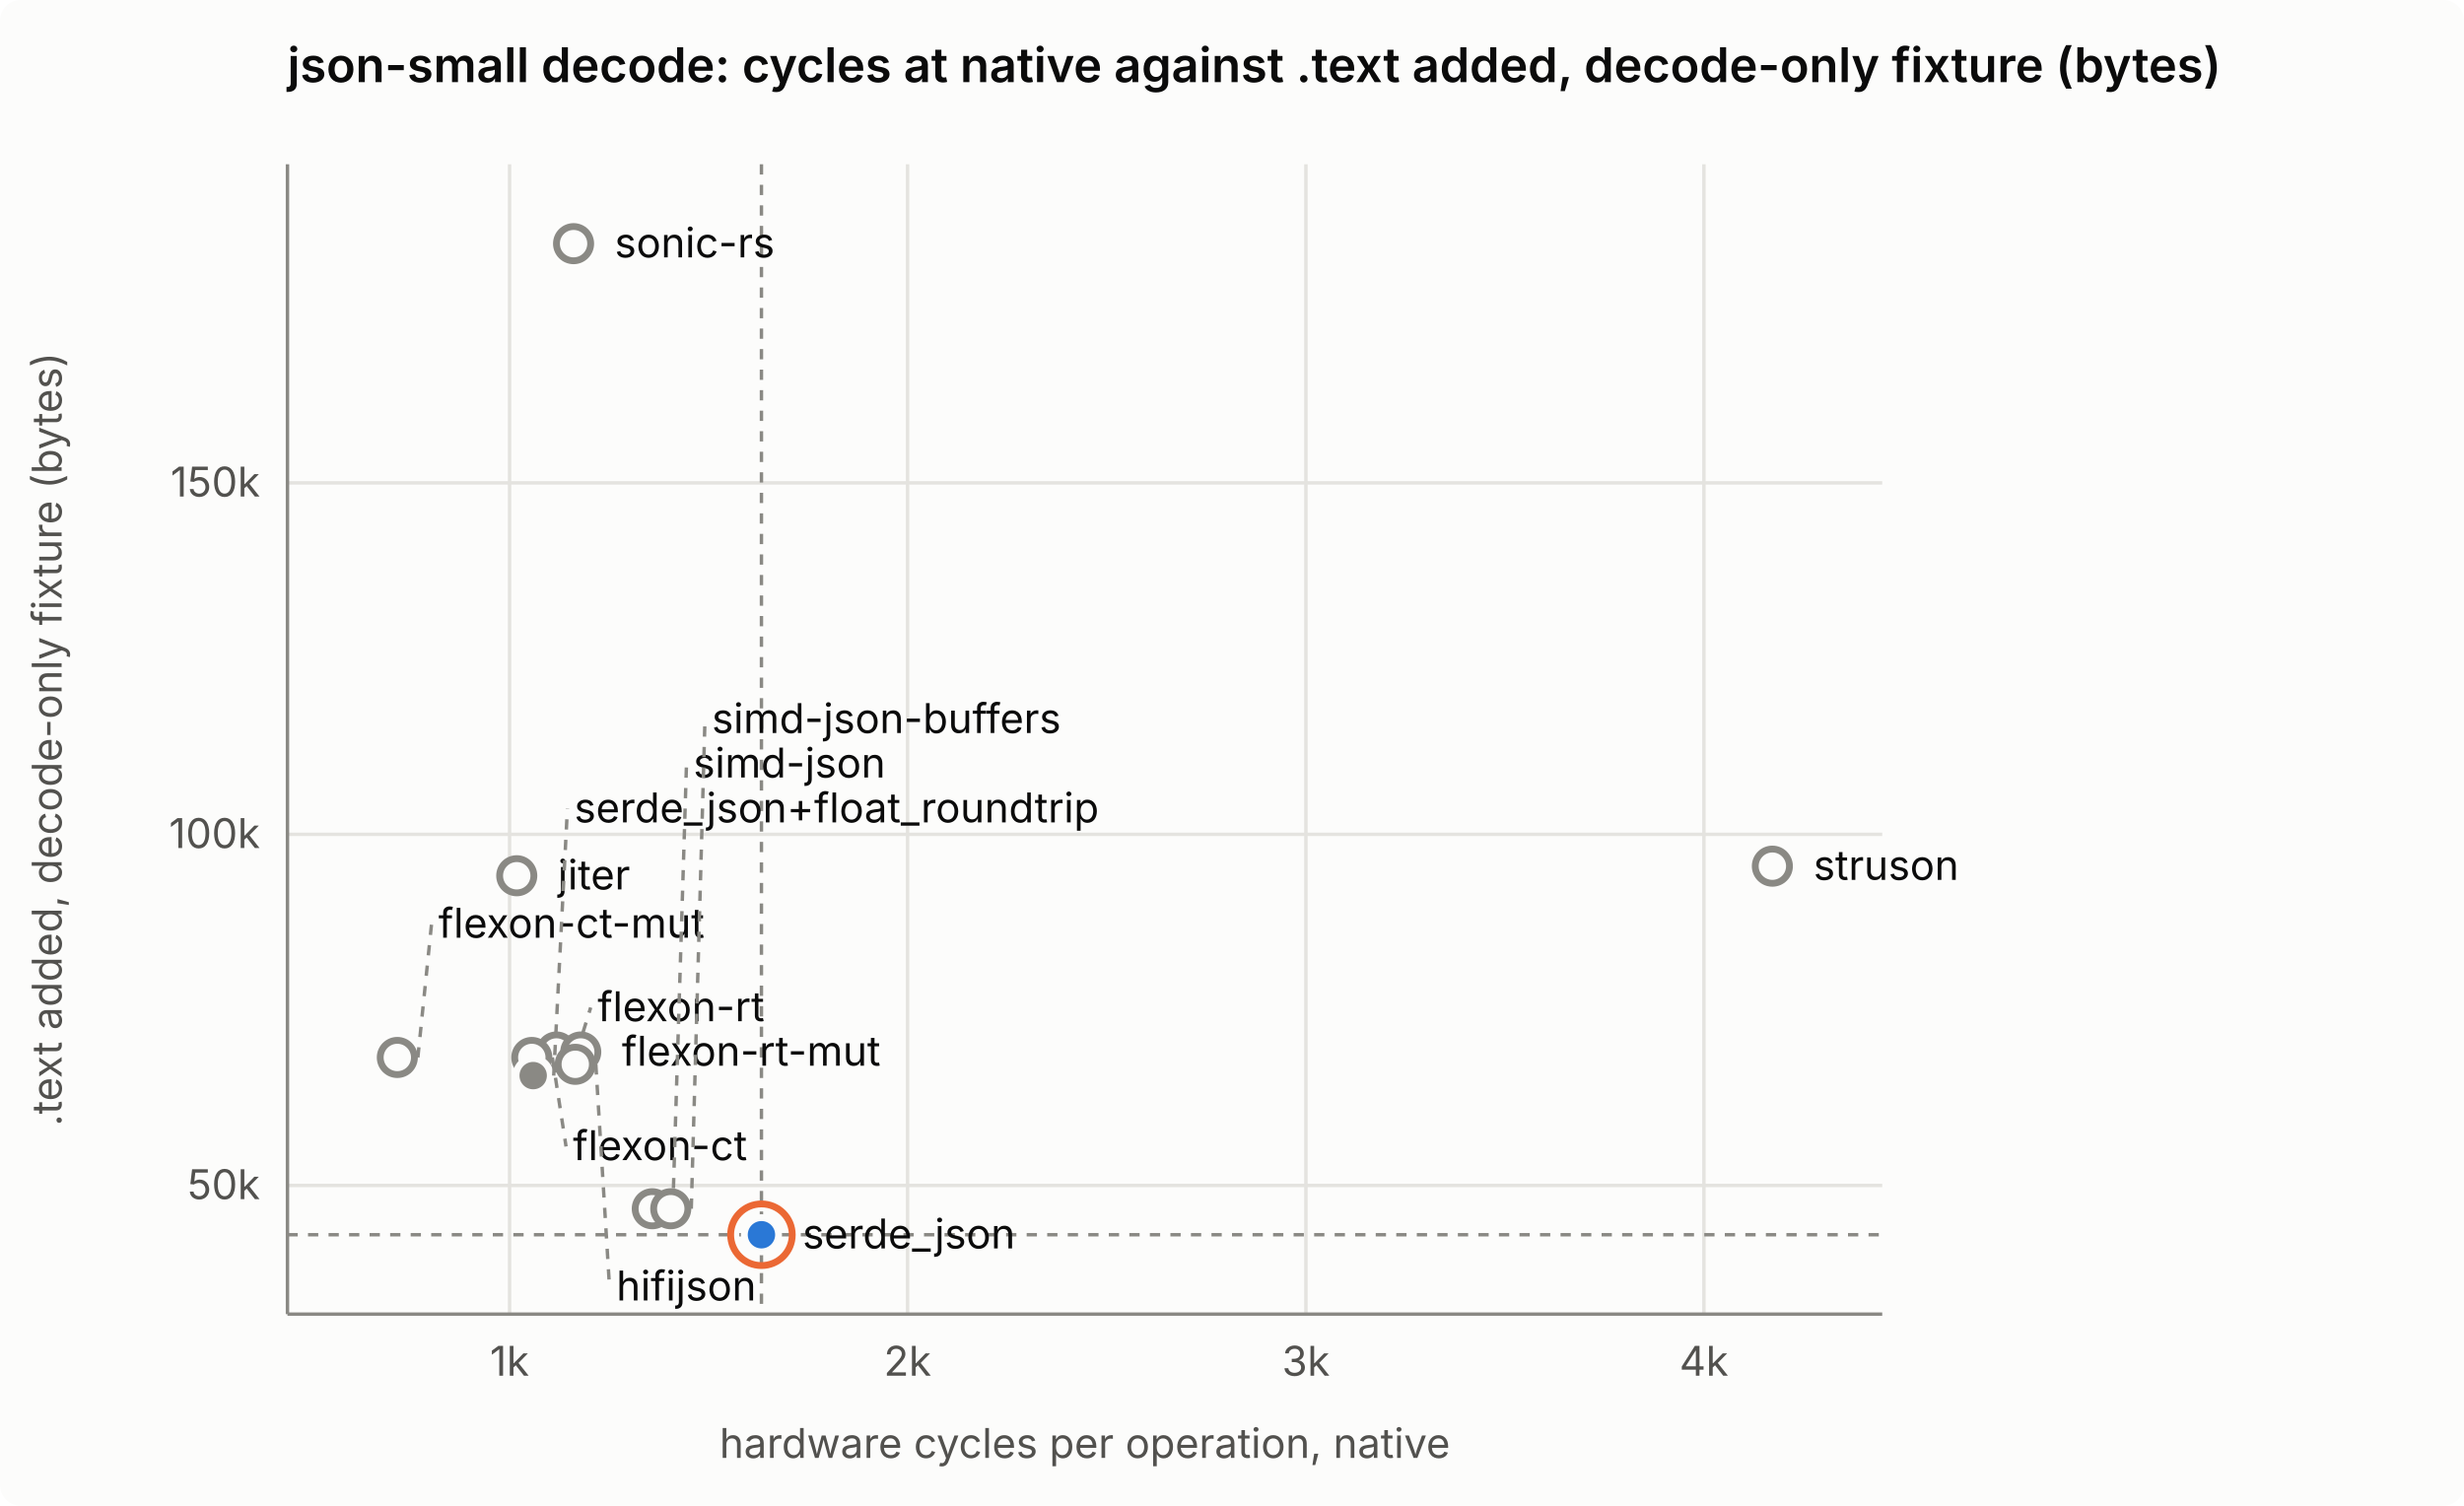
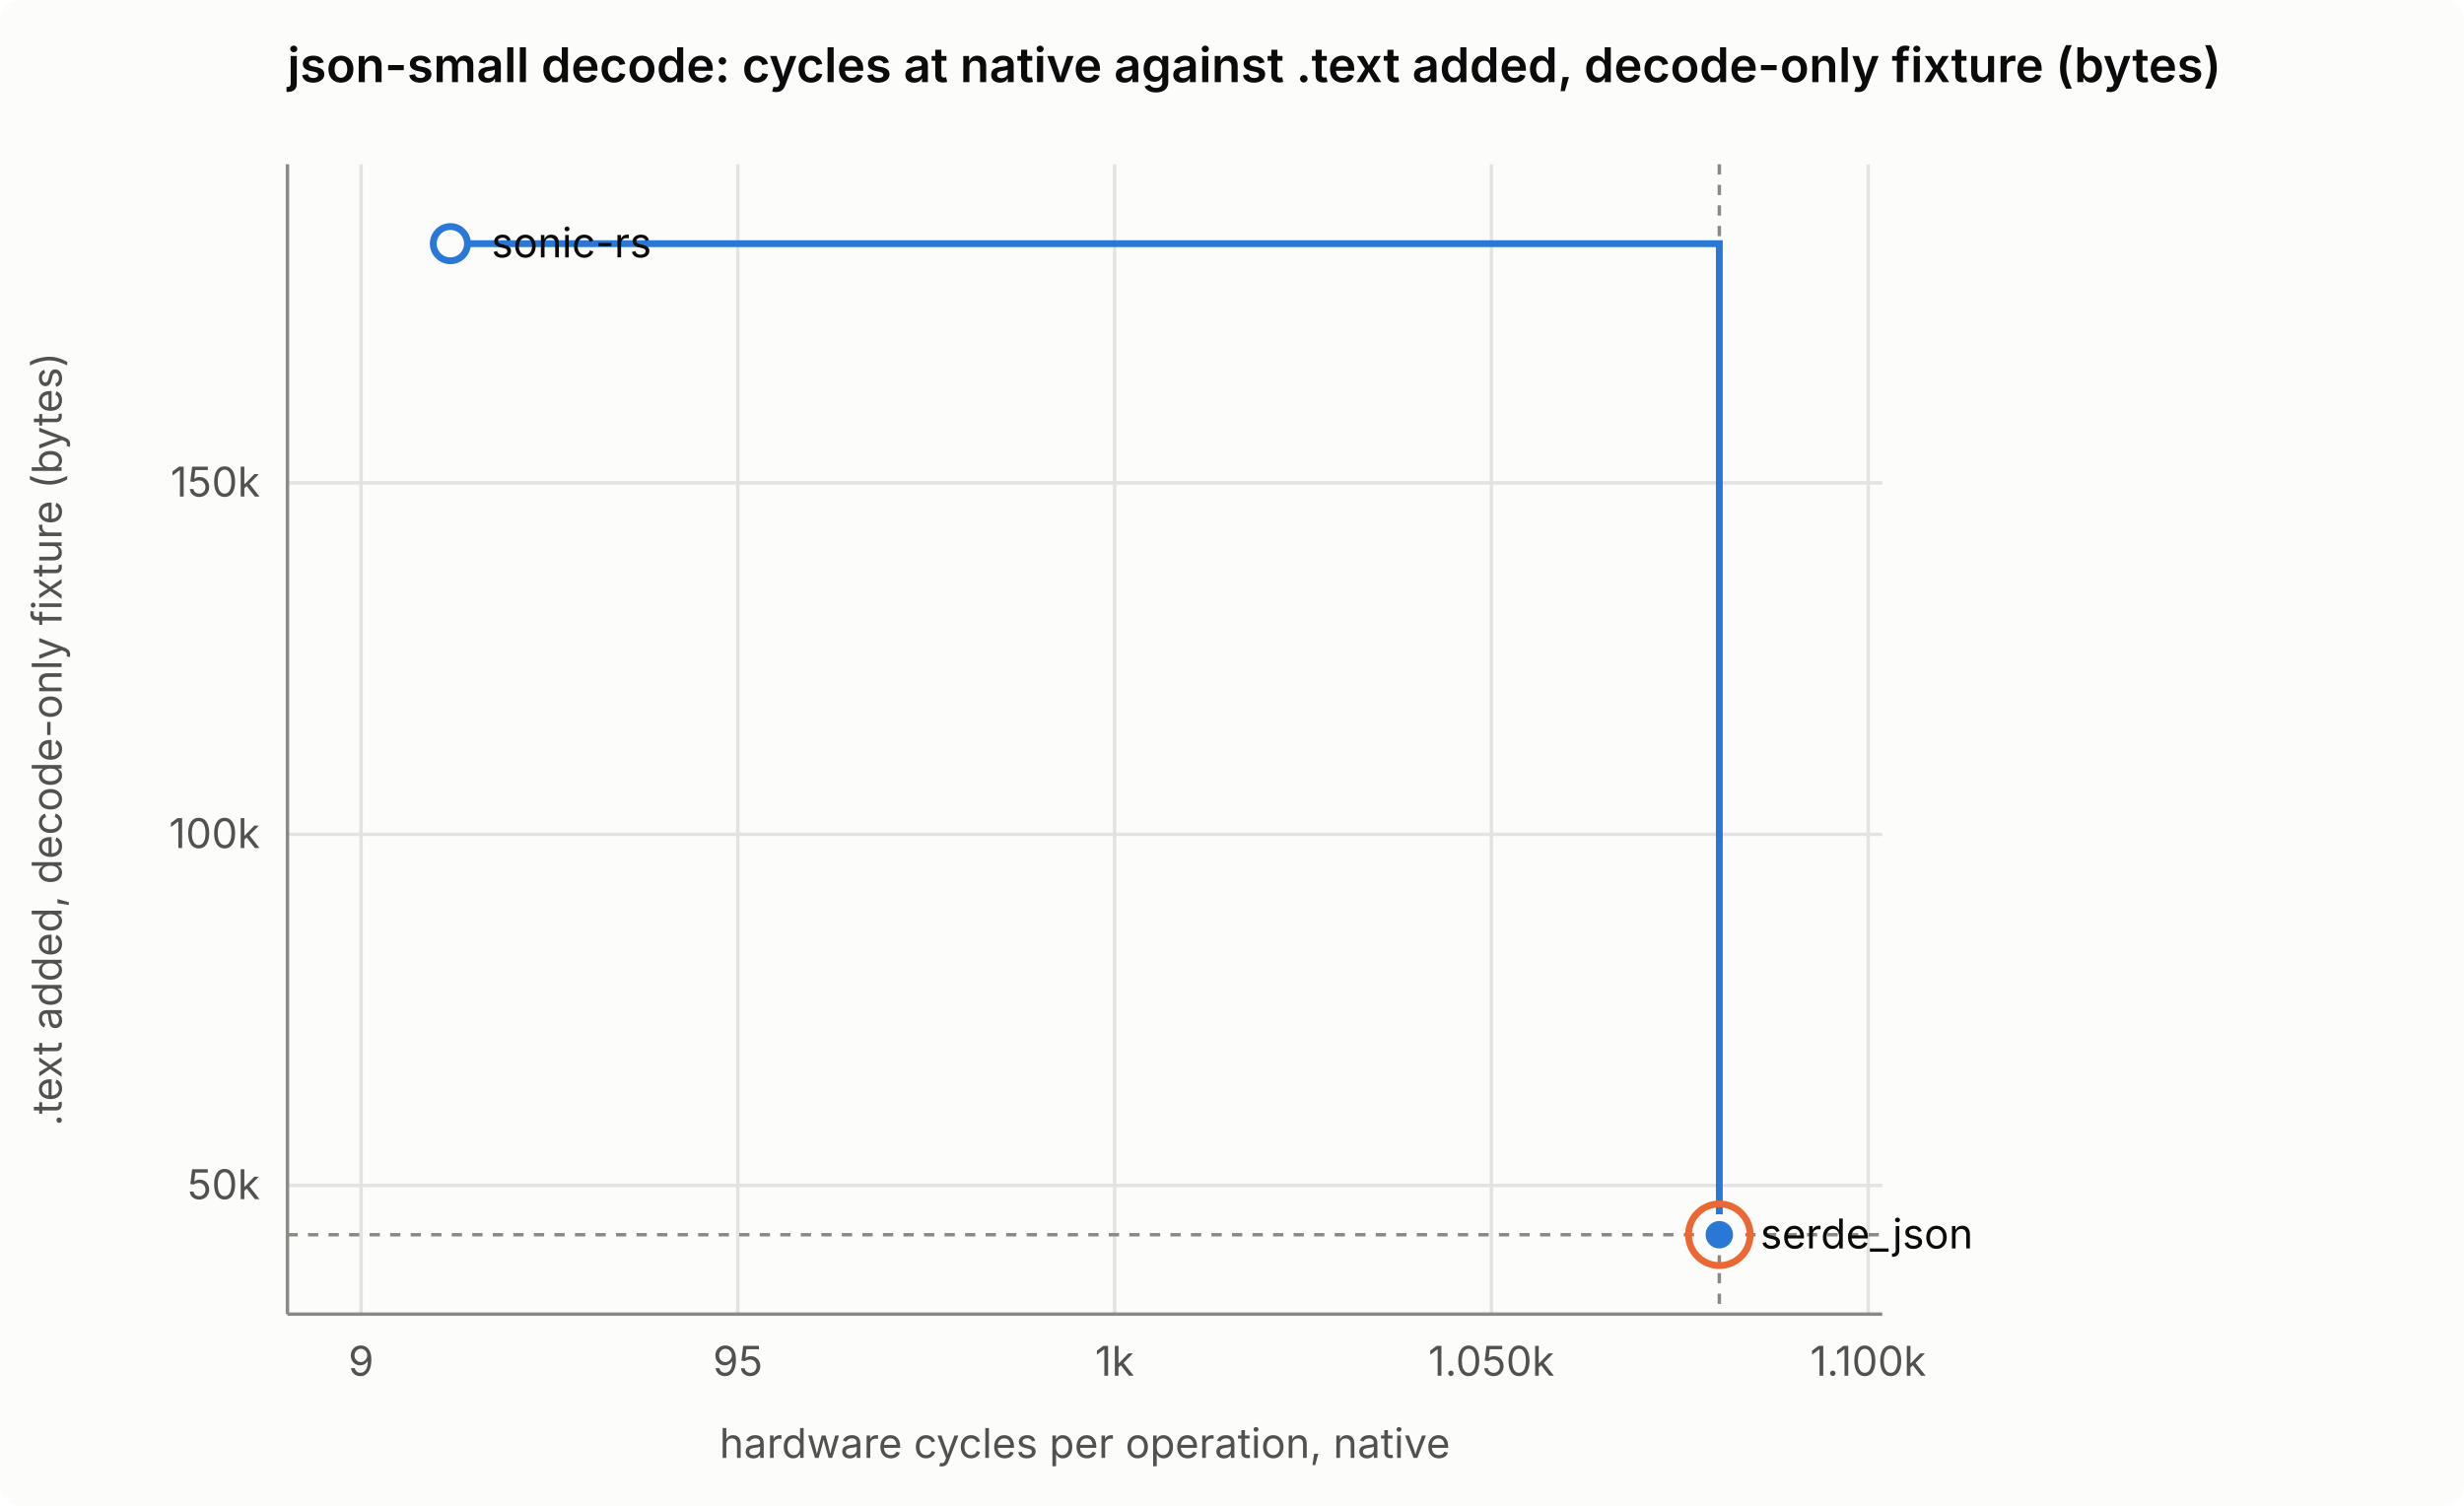
<svg xmlns="http://www.w3.org/2000/svg" viewBox="0 0 720 440" width="720" height="440" role="img" aria-label="json-small decode: cycles at native against .text added, decode-only fixture (bytes)">
  <style>
.bg{fill:#fcfcfb}.ink{fill:#0b0b0b}.ink2{fill:#52514e}.grid{stroke:#e4e3df;stroke-width:1}
.axis{stroke:#8a8984;stroke-width:1}.ref{stroke:#8a8984;stroke-width:1;stroke-dasharray:3 3}
.front{stroke:#2a78d6;stroke-width:2;fill:none}.weighed{stroke:#eb6834;stroke-width:2;fill:none;stroke-dasharray:6 4}
.on{fill:#2a78d6;stroke:#fcfcfb;stroke-width:2}.off{fill:#8a8984;stroke:#fcfcfb;stroke-width:2}
.on.hollow{fill:#fcfcfb;stroke:#2a78d6}.off.hollow{fill:#fcfcfb;stroke:#8a8984}
.ring{fill:none;stroke:#eb6834;stroke-width:2}
text{font-family:system-ui,-apple-system,'Segoe UI',sans-serif;font-size:12px}
.title{font-size:14px;font-weight:600}
@media (prefers-color-scheme:dark){
.bg{fill:#1a1a19}.ink{fill:#f0efec}.ink2{fill:#c3c2b7}.grid{stroke:#2e2e2c}.axis,.ref{stroke:#7a7974}
.front{stroke:#3987e5}.weighed{stroke:#d95926}.on{fill:#3987e5;stroke:#1a1a19}.off{fill:#7a7974;stroke:#1a1a19}
.on.hollow{fill:#1a1a19;stroke:#3987e5}.off.hollow{fill:#1a1a19;stroke:#7a7974}.ring{stroke:#d95926}}
</style>
  <rect class="bg" width="720" height="440" rx="6" />
  <text class="ink title" x="84" y="24">json-small decode: cycles at native against .text added, decode-only fixture (bytes)</text>
-   <line class="grid" x1="148.9" y1="48" x2="148.9" y2="384.0" />
-   <text class="ink2" x="148.9" y="402.0" text-anchor="middle">1k</text>
-   <line class="grid" x1="265.2" y1="48" x2="265.2" y2="384.0" />
-   <text class="ink2" x="265.2" y="402.0" text-anchor="middle">2k</text>
-   <line class="grid" x1="381.6" y1="48" x2="381.6" y2="384.0" />
-   <text class="ink2" x="381.6" y="402.0" text-anchor="middle">3k</text>
-   <line class="grid" x1="497.9" y1="48" x2="497.9" y2="384.0" />
-   <text class="ink2" x="497.9" y="402.0" text-anchor="middle">4k</text>
+   <line class="grid" x1="105.5" y1="48" x2="105.5" y2="384.0" />
+   <text class="ink2" x="105.5" y="402.0" text-anchor="middle">9</text>
+   <line class="grid" x1="215.6" y1="48" x2="215.6" y2="384.0" />
+   <text class="ink2" x="215.6" y="402.0" text-anchor="middle">95</text>
+   <line class="grid" x1="325.7" y1="48" x2="325.7" y2="384.0" />
+   <text class="ink2" x="325.7" y="402.0" text-anchor="middle">1k</text>
+   <line class="grid" x1="435.8" y1="48" x2="435.8" y2="384.0" />
+   <text class="ink2" x="435.8" y="402.0" text-anchor="middle">1.050k</text>
+   <line class="grid" x1="545.9" y1="48" x2="545.9" y2="384.0" />
+   <text class="ink2" x="545.9" y="402.0" text-anchor="middle">1.100k</text>
  <line class="grid" x1="84" y1="346.4" x2="550.0" y2="346.4" />
  <text class="ink2" x="76.0" y="350.4" text-anchor="end">50k</text>
  <line class="grid" x1="84" y1="243.8" x2="550.0" y2="243.8" />
  <text class="ink2" x="76.0" y="247.8" text-anchor="end">100k</text>
  <line class="grid" x1="84" y1="141.1" x2="550.0" y2="141.1" />
  <text class="ink2" x="76.0" y="145.1" text-anchor="end">150k</text>
  <line class="axis" x1="84" y1="384.0" x2="550.0" y2="384.0" />
  <line class="axis" x1="84" y1="48" x2="84" y2="384.0" />
  <text class="ink2" x="317.0" y="426.0" text-anchor="middle">hardware cycles per operation, native</text>
  <text class="ink2" transform="translate(18 216.0) rotate(-90)" text-anchor="middle">.text added, decode-only fixture (bytes)</text>
-   <line class="ref" x1="222.5" y1="48" x2="222.5" y2="384.0" />
+   <line class="ref" x1="502.4" y1="48" x2="502.4" y2="384.0" />
  <line class="ref" x1="84" y1="360.8" x2="550.0" y2="360.8" />
-   <circle class="off hollow" cx="167.6" cy="71.2" r="5" />
-   <text class="ink" x="179.6" y="75.2">sonic-rs</text>
-   <circle class="off hollow" cx="517.9" cy="253.1" r="5" />
-   <text class="ink" x="529.9" y="257.1">struson</text>
-   <circle class="off hollow" cx="151.0" cy="255.9" r="5" />
-   <text class="ink" x="163.0" y="259.9">jiter</text>
-   <circle class="off hollow" cx="162.6" cy="307.4" r="5" />
-   <line class="ref" x1="168.6" y1="307.4" x2="172.6" y2="294.4" />
-   <text class="ink" x="174.6" y="298.4">flexon-rt</text>
-   <circle class="off hollow" cx="169.7" cy="307.4" r="5" />
-   <text class="ink" x="181.7" y="311.4">flexon-rt-mut</text>
-   <circle class="off hollow" cx="155.4" cy="309.0" r="5" />
-   <line class="ref" x1="161.4" y1="309.0" x2="165.4" y2="335.0" />
-   <text class="ink" x="167.4" y="339.0">flexon-ct</text>
-   <circle class="off hollow" cx="116.1" cy="309.0" r="5" />
-   <line class="ref" x1="122.1" y1="309.0" x2="126.1" y2="270.0" />
-   <text class="ink" x="128.1" y="274.0">flexon-ct-mut</text>
-   <circle class="off hollow" cx="168.1" cy="311.0" r="5" />
-   <line class="ref" x1="174.1" y1="311.0" x2="178.1" y2="376.0" />
-   <text class="ink" x="180.1" y="380.0">hifijson</text>
-   <circle class="off" cx="155.8" cy="314.3" r="5" />
-   <line class="ref" x1="161.8" y1="314.3" x2="165.8" y2="236.3" />
-   <text class="ink" x="167.8" y="240.3">serde_json+float_roundtrip</text>
-   <circle class="off hollow" cx="190.6" cy="353.2" r="5" />
-   <line class="ref" x1="196.6" y1="353.2" x2="200.6" y2="223.2" />
-   <text class="ink" x="202.6" y="227.2">simd-json</text>
-   <circle class="off hollow" cx="196.0" cy="353.2" r="5" />
-   <line class="ref" x1="202.0" y1="353.2" x2="206.0" y2="210.2" />
-   <text class="ink" x="208.0" y="214.2">simd-json-buffers</text>
-   <circle class="on" cx="222.5" cy="360.8" r="5" />
-   <circle class="ring" cx="222.5" cy="360.8" r="9" />
-   <text class="ink" x="234.5" y="364.8">serde_json</text>
+   <path class="front" d="M131.6,71.2 H502.4 V360.8" />
+   <circle class="on hollow" cx="131.6" cy="71.2" r="5" />
+   <text class="ink" x="143.6" y="75.2">sonic-rs</text>
+   <circle class="on" cx="502.4" cy="360.8" r="5" />
+   <circle class="ring" cx="502.4" cy="360.8" r="9" />
+   <text class="ink" x="514.4" y="364.8">serde_json</text>
</svg>
